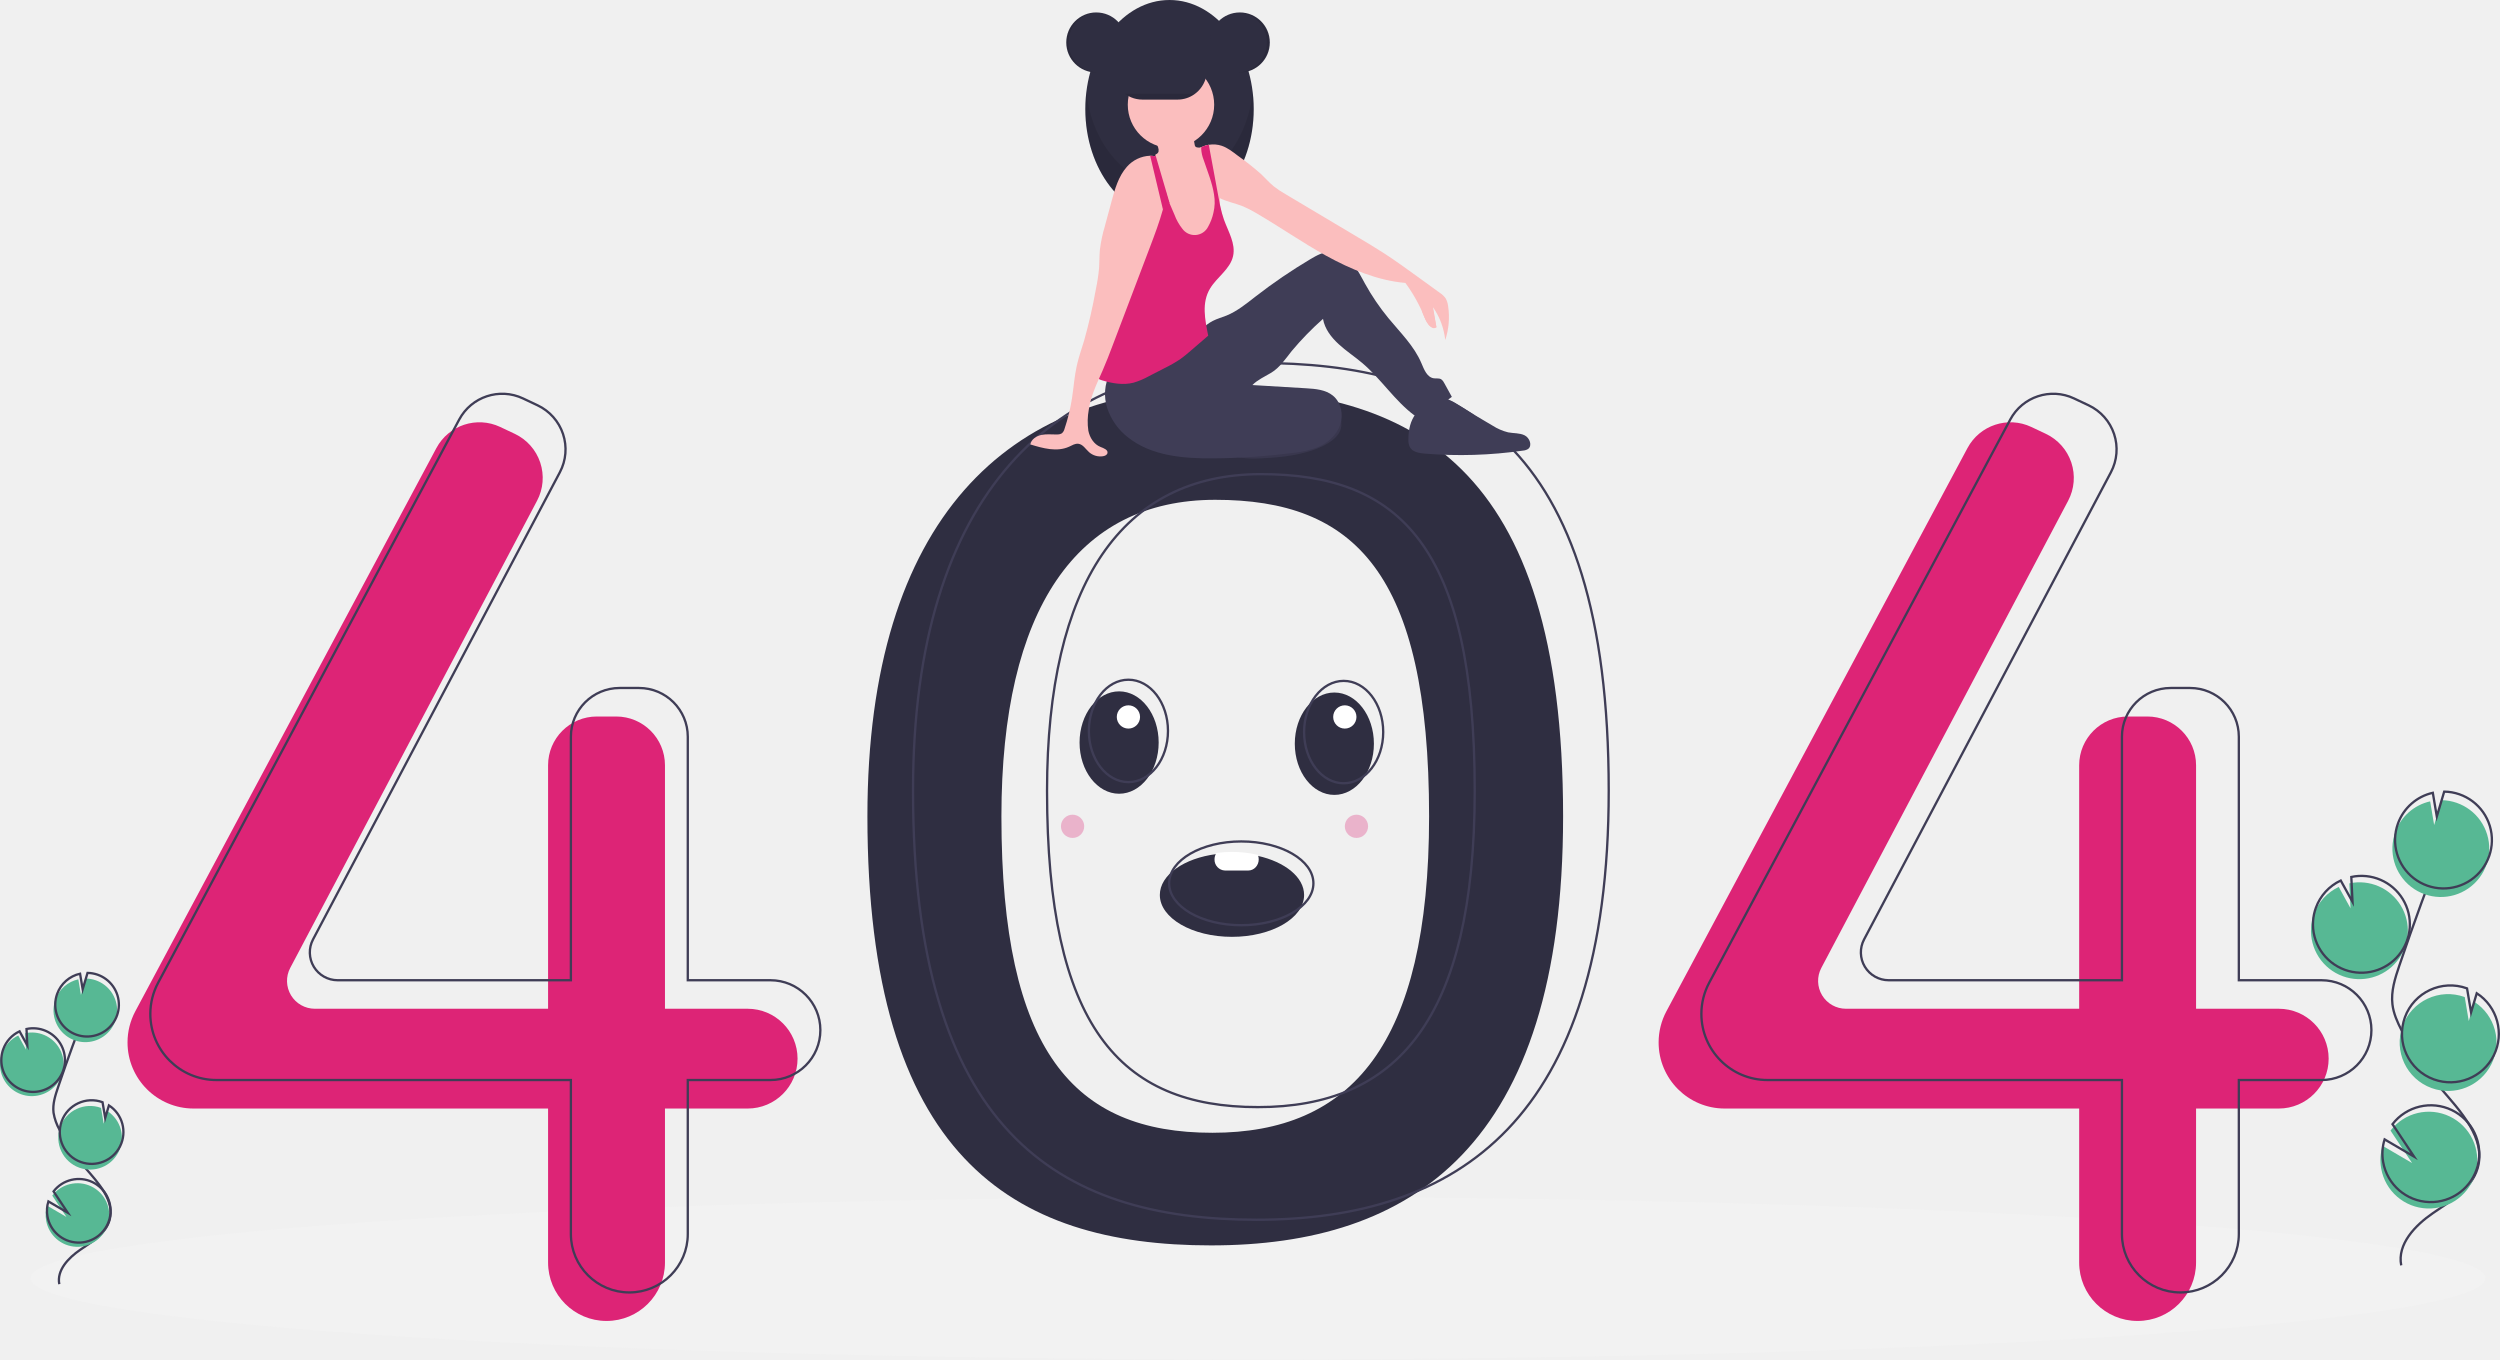
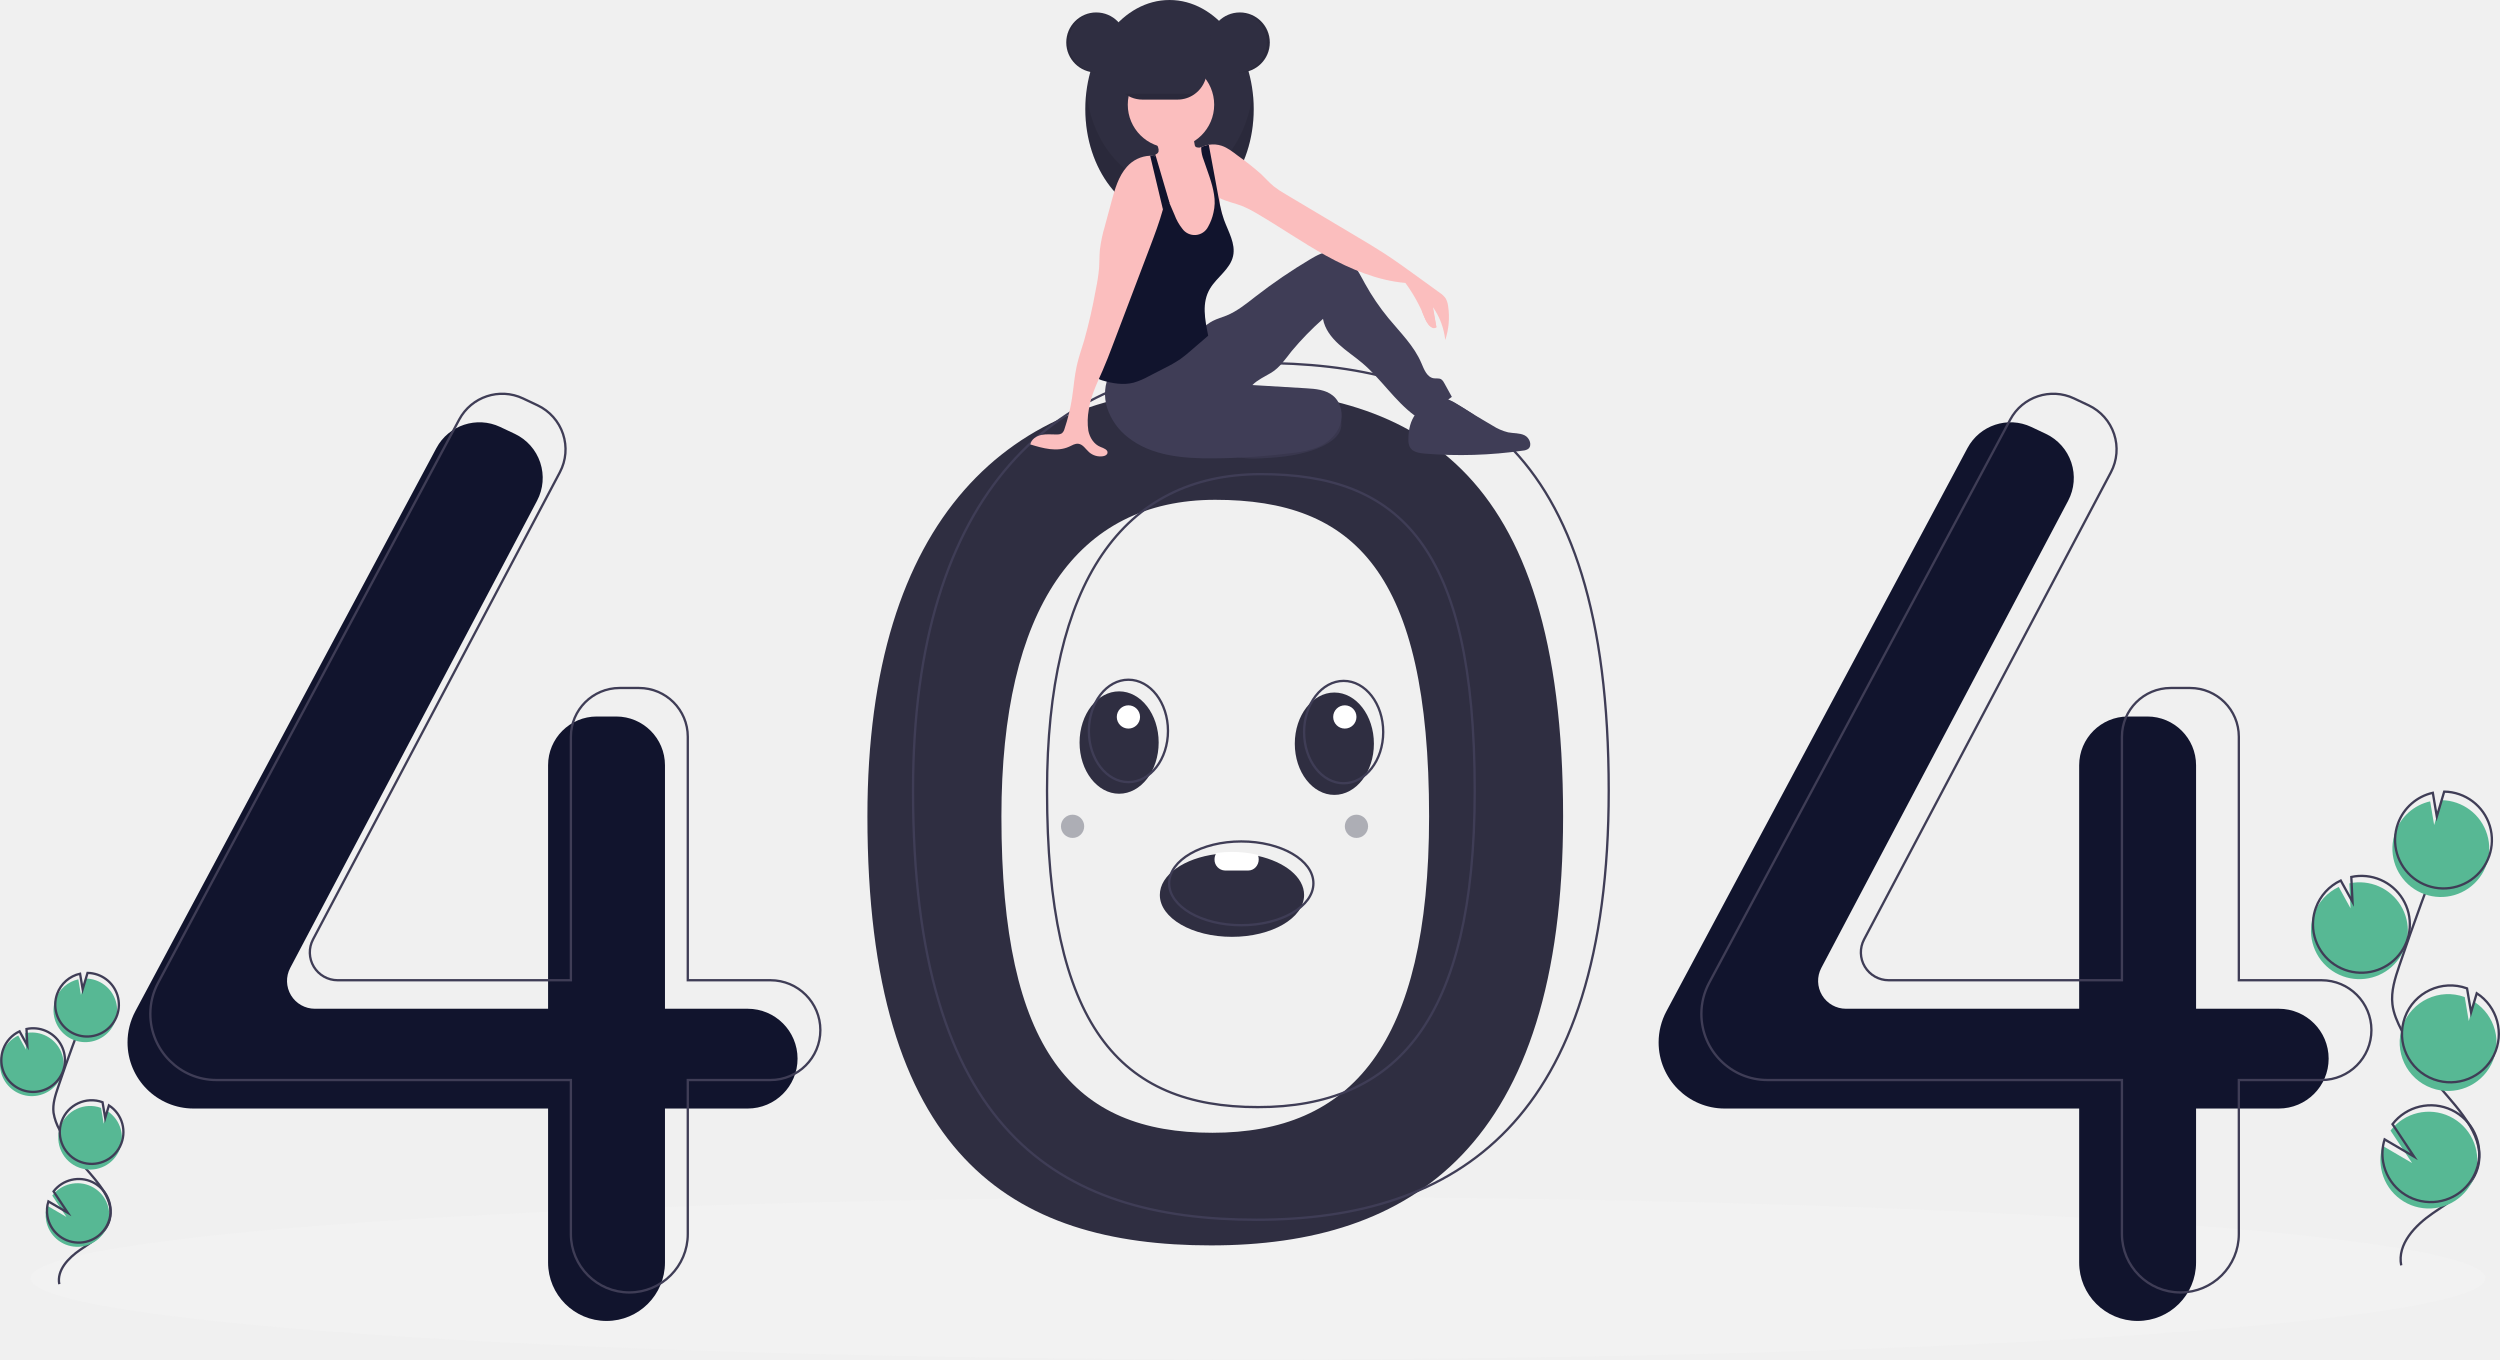
<svg xmlns="http://www.w3.org/2000/svg" id="fd59ce54-f850-4dfc-bc34-dd7d379d600e" data-name="Layer 1" width="1074.392" height="584.231" viewBox="0 0 1074.392 584.231">
  <ellipse cx="540.643" cy="549.309" rx="527.5" ry="34.922" fill="#f2f2f2" />
  <path d="M583.48,324.894c-85.944,0-147.651,55.139-147.651,183.798,0,145.813,61.707,184.411,147.651,184.411s151.327-42.274,151.327-184.411C734.807,356.753,669.424,324.894,583.48,324.894Zm.565,319.808c-59.527,0-90.626-34.923-90.626-135.916,0-89.112,32.372-136.105,91.899-136.105s91.899,30.868,91.899,136.105C677.217,607.234,643.572,644.703,584.045,644.703Z" transform="translate(-63.054 -157.8845)" fill="#2f2e41" />
-   <path d="M384.365,591.401H348.831V486.762A20.956,20.956,0,0,0,327.875,465.806h-8.326a20.956,20.956,0,0,0-20.956,20.956V591.401H198.363a11.963,11.963,0,0,1-10.578-17.552l106.082-200.78A20.956,20.956,0,0,0,284.287,344.33l-6.262-2.957a20.956,20.956,0,0,0-27.429,9.07L121.214,592.475a28.416,28.416,0,0,0-3.356,13.396v0a28.416,28.416,0,0,0,28.416,28.416H298.593v66.167a25.119,25.119,0,0,0,25.119,25.119h0a25.119,25.119,0,0,0,25.119-25.119V634.287h35.534a21.443,21.443,0,0,0,21.443-21.443v0A21.443,21.443,0,0,0,384.365,591.401Z" transform="translate(-63.054 -157.8845)" fill="#dd2476" />
-   <path d="M1042.362,591.401h-35.534V486.762A20.956,20.956,0,0,0,985.872,465.806h-8.326a20.956,20.956,0,0,0-20.956,20.956V591.401H856.359a11.963,11.963,0,0,1-10.578-17.552L951.864,373.069A20.956,20.956,0,0,0,942.284,344.33l-6.262-2.957a20.956,20.956,0,0,0-27.429,9.07L779.211,592.475a28.416,28.416,0,0,0-3.356,13.396v0a28.416,28.416,0,0,0,28.416,28.416H956.589v66.167a25.119,25.119,0,0,0,25.119,25.119h0a25.119,25.119,0,0,0,25.119-25.119V634.287h35.534a21.443,21.443,0,0,0,21.443-21.443v0A21.443,21.443,0,0,0,1042.362,591.401Z" transform="translate(-63.054 -157.8845)" fill="#dd2476" />
+   <path d="M384.365,591.401H348.831V486.762A20.956,20.956,0,0,0,327.875,465.806h-8.326a20.956,20.956,0,0,0-20.956,20.956V591.401H198.363a11.963,11.963,0,0,1-10.578-17.552l106.082-200.78A20.956,20.956,0,0,0,284.287,344.33l-6.262-2.957a20.956,20.956,0,0,0-27.429,9.07L121.214,592.475a28.416,28.416,0,0,0-3.356,13.396v0a28.416,28.416,0,0,0,28.416,28.416H298.593v66.167a25.119,25.119,0,0,0,25.119,25.119h0a25.119,25.119,0,0,0,25.119-25.119V634.287h35.534a21.443,21.443,0,0,0,21.443-21.443v0A21.443,21.443,0,0,0,384.365,591.401Z" transform="translate(-63.054 -157.8845)" fill="#11142d" />
+   <path d="M1042.362,591.401h-35.534V486.762A20.956,20.956,0,0,0,985.872,465.806h-8.326a20.956,20.956,0,0,0-20.956,20.956V591.401H856.359a11.963,11.963,0,0,1-10.578-17.552L951.864,373.069A20.956,20.956,0,0,0,942.284,344.33l-6.262-2.957a20.956,20.956,0,0,0-27.429,9.07L779.211,592.475a28.416,28.416,0,0,0-3.356,13.396v0a28.416,28.416,0,0,0,28.416,28.416H956.589v66.167a25.119,25.119,0,0,0,25.119,25.119h0a25.119,25.119,0,0,0,25.119-25.119V634.287h35.534a21.443,21.443,0,0,0,21.443-21.443v0A21.443,21.443,0,0,0,1042.362,591.401Z" transform="translate(-63.054 -157.8845)" fill="#11142d" />
  <path d="M394.168,579.148H358.634V474.509a20.956,20.956,0,0,0-20.956-20.956h-8.326a20.956,20.956,0,0,0-20.956,20.956V579.148H208.165a11.963,11.963,0,0,1-10.578-17.552L303.67,360.816a20.956,20.956,0,0,0-9.58-28.739l-6.262-2.957a20.956,20.956,0,0,0-27.429,9.07L131.017,580.222a28.416,28.416,0,0,0-3.356,13.396v0a28.416,28.416,0,0,0,28.416,28.416H308.395v66.167a25.119,25.119,0,0,0,25.119,25.119h0a25.119,25.119,0,0,0,25.119-25.119V622.034h35.534a21.443,21.443,0,0,0,21.443-21.443v0A21.443,21.443,0,0,0,394.168,579.148Z" transform="translate(-63.054 -157.8845)" fill="none" stroke="#3f3d56" stroke-miterlimit="10" />
  <path d="M1060.742,579.148h-35.534V474.509a20.956,20.956,0,0,0-20.956-20.956H995.925a20.956,20.956,0,0,0-20.956,20.956V579.148H874.739a11.963,11.963,0,0,1-10.578-17.552L970.244,360.816a20.956,20.956,0,0,0-9.58-28.739l-6.262-2.957a20.956,20.956,0,0,0-27.429,9.07L797.59,580.222a28.416,28.416,0,0,0-3.356,13.396v0a28.416,28.416,0,0,0,28.416,28.416H974.969v66.167a25.119,25.119,0,0,0,25.119,25.119h0a25.119,25.119,0,0,0,25.119-25.119V622.034h35.534a21.443,21.443,0,0,0,21.443-21.443v0A21.443,21.443,0,0,0,1060.742,579.148Z" transform="translate(-63.054 -157.8845)" fill="none" stroke="#3f3d56" stroke-miterlimit="10" />
  <path d="M603.085,313.866c-85.944,0-147.651,55.139-147.651,183.798,0,145.813,61.707,184.411,147.651,184.411s151.327-42.274,151.327-184.411C754.412,345.725,689.029,313.866,603.085,313.866Zm.565,319.808c-59.527,0-90.626-34.923-90.626-135.916,0-89.112,32.372-136.105,91.899-136.105s91.899,30.868,91.899,136.105C696.822,596.206,663.177,633.675,603.65,633.675Z" transform="translate(-63.054 -157.8845)" fill="none" stroke="#3f3d56" stroke-miterlimit="10" />
  <circle cx="471.141" cy="18.25" r="12.901" fill="#2f2e41" />
  <ellipse cx="502.607" cy="46.885" rx="36.186" ry="46.885" fill="#2f2e41" />
  <path d="M565.661,237.494c-18.128,0-33.141-17.271-35.776-39.805a60.976,60.976,0,0,0-.41,7.08c0,25.894,16.201,46.885,36.186,46.885s36.186-20.991,36.186-46.885a60.976,60.976,0,0,0-.41-7.08C598.803,220.224,583.789,237.494,565.661,237.494Z" transform="translate(-63.054 -157.8845)" opacity="0.1" />
  <path d="M639.296,342.073c-.777,3.193-4.128,5.751-7.839,7.538-7.802,3.757-17.425,4.878-26.76,5.254a45.176,45.176,0,0,1-7.144-.132,20.537,20.537,0,0,1-12.251-5.631,1.681,1.681,0,0,1,.044-2.844c4.969-5.459,13.262-8.806,21.616-11.216,6.334-1.827,17.381-6.561,24.29-5.922C637.944,329.739,640.277,338.041,639.296,342.073Z" transform="translate(-63.054 -157.8845)" fill="#3f3d56" />
  <path d="M639.296,342.073c-.777,3.193-4.128,5.751-7.839,7.538-7.802,3.757-17.425,4.878-26.76,5.254a45.176,45.176,0,0,1-7.144-.132,20.537,20.537,0,0,1-12.251-5.631,1.681,1.681,0,0,1,.044-2.844c4.969-5.459,13.262-8.806,21.616-11.216,6.334-1.827,17.381-6.561,24.29-5.922C637.944,329.739,640.277,338.041,639.296,342.073Z" transform="translate(-63.054 -157.8845)" opacity="0.1" />
  <path d="M540.098,318.206a19.77,19.77,0,0,0-1.199,15.075,26.339,26.339,0,0,0,8.829,12.497c10.095,8.092,23.988,9.205,36.925,9.093a284.649,284.649,0,0,0,33.905-2.324,40.538,40.538,0,0,0,11.001-2.554c4.222-1.827,7.933-5.178,9.436-9.526s.436-9.672-3.134-12.574c-3.137-2.55-7.463-2.9-11.498-3.143l-23.088-1.387c2.281-2.308,5.318-3.614,8.096-5.292,3.685-2.226,6.134-5.965,8.813-9.335a129.001,129.001,0,0,1,13.439-13.817c.751,4.31,3.478,7.85,6.687,10.824s6.908,5.368,10.244,8.2c8.079,6.858,13.896,16.167,22.392,22.5a43.829,43.829,0,0,0,16.049-8.012l-3.302-5.981a3.94,3.94,0,0,0-1.245-1.553c-.935-.575-2.14-.279-3.225-.441-2.901-.435-4.168-3.784-5.306-6.487-3.125-7.422-9.108-13.18-14.218-19.404a98.009,98.009,0,0,1-9.996-14.723c-1.717-3.102-3.288-6.331-5.617-9.003s-5.594-4.773-9.139-4.781c-3.132-.007-6.021,1.584-8.714,3.183a230.477,230.477,0,0,0-23.63,16.099c-3.944,3.062-7.863,6.296-12.489,8.174-1.947.79-4,1.331-5.869,2.292-3.273,1.684-5.757,4.534-8.431,7.064C566.277,311.892,553.219,317.738,540.098,318.206Z" transform="translate(-63.054 -157.8845)" fill="#3f3d56" />
  <path d="M588.374,253.983a23.774,23.774,0,0,1-1.734,8.033,10.045,10.045,0,0,1-5.768,5.573,12.375,12.375,0,0,1-5.623.182,10.882,10.882,0,0,1-4.582-1.561c-2.165-1.488-3.244-4.144-3.637-6.743-.393-2.596-.217-5.249-.469-7.863a42.944,42.944,0,0,0-1.202-6.255c-.17-.683-.343-1.362-.513-2.042-.167-.68-.33-1.359-.481-2.039-.138-.639-.267-1.281-.378-1.926-.091-.544-.173-1.092-.233-1.643a18.423,18.423,0,0,0-.809-4.811,14.607,14.607,0,0,0-1.687-2.854c-.286-.409-.563-.818-.818-1.243a5.89,5.89,0,0,1-.972-3.748,3.286,3.286,0,0,1,.148-.601c.025-.076.053-.151.085-.223A1.802,1.802,0,0,0,560.932,223.07a3.433,3.433,0,0,0-.148-1.778,11.318,11.318,0,0,0-.96-2.288c-.264-.478-1.161-1.34-1.167-1.888-.013-1.101,2.14-1.989,3.011-2.423a16.796,16.796,0,0,1,8.597-1.743c1.904.129,3.968.714,5.019,2.31.944,1.438.818,3.301,1.221,4.972a1.471,1.471,0,0,0,.299.664,1.341,1.341,0,0,0,.739.34,4.549,4.549,0,0,0,1.416.057h.003a2.931,2.931,0,0,0,.371-.054,4.957,4.957,0,0,0,2.033-.878q.585-.156,1.18-.255a.251.251,0,0,0,.047-.009c1.576,4.975,1.781,10.308,3.071,15.374.639,2.52,1.554,5.009,1.683,7.602.009.113.013.23.016.346.019.834-.047,1.674-.013,2.505a6.981,6.981,0,0,0,.126,1.114,15.611,15.611,0,0,0,.525,1.743l.009.028c.06.183.116.368.164.554.035.135.066.267.091.403l.003.009A14.938,14.938,0,0,1,588.374,253.983Z" transform="translate(-63.054 -157.8845)" fill="#fbbebe" />
  <circle cx="503.237" cy="44.997" r="18.565" fill="#fbbebe" />
  <path d="M684.157,304.033a30.445,30.445,0,0,0-5.236-14.103q.722,4.295,1.447,8.587a3.214,3.214,0,0,1-3.367-1.035,10.337,10.337,0,0,1-1.765-3.276,67.466,67.466,0,0,0-8.21-14.736c-11.819-.985-23.502-5.884-33.896-11.595-10.396-5.708-20.126-12.552-30.384-18.502a43.573,43.573,0,0,0-5.544-2.832c-3.21-1.287-6.812-1.954-9.855-3.468-.204-.101-.409-.208-.61-.318a12.578,12.578,0,0,1-1.945-1.306,10.344,10.344,0,0,1-.931-.856,20.351,20.351,0,0,1-3.559-5.953c-1.633-3.612-2.215-7.97-3.845-11.583a11.203,11.203,0,0,1,2.502-1.765h.003c.132-.069.264-.135.4-.198a11.94,11.94,0,0,1,2.004-.733q.585-.156,1.18-.255a.251.251,0,0,0,.047-.009,11.566,11.566,0,0,1,5.491.434c2.587.875,4.767,2.621,6.941,4.273a114.02,114.02,0,0,1,10.148,8.049c1.794,1.718,3.43,3.606,5.359,5.167a42.144,42.144,0,0,0,5.057,3.351q15.656,9.327,31.315,18.65c3.534,2.105,7.07,4.21,10.526,6.438,5.249,3.386,10.308,7.055,15.365,10.721q4.47,3.238,8.936,6.479a9.728,9.728,0,0,1,2.533,2.341,8.472,8.472,0,0,1,1.123,3.433A31.387,31.387,0,0,1,684.157,304.033Z" transform="translate(-63.054 -157.8845)" fill="#fbbebe" />
-   <path d="M592.977,267.944c-1.252,5.617-6.929,9.012-9.896,13.946-3.688,6.123-2.184,13.241-.799,20.255q-3.795,3.271-7.593,6.542c-1.397,1.199-2.794,2.404-4.298,3.464a57.351,57.351,0,0,1-6.86,3.94q-3.361,1.728-6.721,3.458a32.128,32.128,0,0,1-6.58,2.788c-4.415,1.133-9.103.34-13.471-.972a6.088,6.088,0,0,1-1.473-.601,2.394,2.394,0,0,1-.699-.632,3.911,3.911,0,0,1-.444-2.539c.444-7.351,2.24-14.547,4.031-21.69a85.26,85.26,0,0,1,3.848-12.577,85.077,85.077,0,0,1,5.415-10.151,68.368,68.368,0,0,1,7.929-11.514,18.479,18.479,0,0,0,3.675-4.739c1.117-2.549.686-5.472.913-8.247a17.148,17.148,0,0,1,1.633-6.007v-.003a17.093,17.093,0,0,1,1.743-2.882q.458,1.067.916,2.13.302.699.598,1.394.387.897.768,1.787,1.1,2.558,2.196,5.113a21.59,21.59,0,0,0,3.335,5.944,6.499,6.499,0,0,0,11.123-.853,21.261,21.261,0,0,0,2.272-6.013,19.215,19.215,0,0,0,.252-7.835c-.758-5.009-2.889-10.126-4.437-14.78a14.945,14.945,0,0,1-1.079-4.871,3.351,3.351,0,0,1,.057-.56c.009-.047.019-.098.028-.145a11.94,11.94,0,0,1,2.004-.733q.585-.156,1.18-.255,2.044,11.064,4.094,22.127c.032.173.066.346.098.522.195,1.057.393,2.115.614,3.169.198.957.412,1.91.651,2.857l.009.028c.082.321.167.639.255.957l.003.009c.242.868.513,1.731.818,2.58C590.938,257.475,594.164,262.629,592.977,267.944Z" transform="translate(-63.054 -157.8845)" fill="#dd2476" />
+   <path d="M592.977,267.944c-1.252,5.617-6.929,9.012-9.896,13.946-3.688,6.123-2.184,13.241-.799,20.255q-3.795,3.271-7.593,6.542c-1.397,1.199-2.794,2.404-4.298,3.464a57.351,57.351,0,0,1-6.86,3.94q-3.361,1.728-6.721,3.458a32.128,32.128,0,0,1-6.58,2.788c-4.415,1.133-9.103.34-13.471-.972a6.088,6.088,0,0,1-1.473-.601,2.394,2.394,0,0,1-.699-.632,3.911,3.911,0,0,1-.444-2.539c.444-7.351,2.24-14.547,4.031-21.69a85.26,85.26,0,0,1,3.848-12.577,85.077,85.077,0,0,1,5.415-10.151,68.368,68.368,0,0,1,7.929-11.514,18.479,18.479,0,0,0,3.675-4.739c1.117-2.549.686-5.472.913-8.247a17.148,17.148,0,0,1,1.633-6.007v-.003a17.093,17.093,0,0,1,1.743-2.882q.458,1.067.916,2.13.302.699.598,1.394.387.897.768,1.787,1.1,2.558,2.196,5.113a21.59,21.59,0,0,0,3.335,5.944,6.499,6.499,0,0,0,11.123-.853,21.261,21.261,0,0,0,2.272-6.013,19.215,19.215,0,0,0,.252-7.835c-.758-5.009-2.889-10.126-4.437-14.78a14.945,14.945,0,0,1-1.079-4.871,3.351,3.351,0,0,1,.057-.56c.009-.047.019-.098.028-.145a11.94,11.94,0,0,1,2.004-.733q.585-.156,1.18-.255,2.044,11.064,4.094,22.127c.032.173.066.346.098.522.195,1.057.393,2.115.614,3.169.198.957.412,1.91.651,2.857l.009.028c.082.321.167.639.255.957l.003.009c.242.868.513,1.731.818,2.58C590.938,257.475,594.164,262.629,592.977,267.944Z" transform="translate(-63.054 -157.8845)" fill="#11142d" />
  <path d="M668.321,346.877a6.583,6.583,0,0,0,.61,3.143c1.162,2.124,3.95,2.606,6.362,2.805a188.377,188.377,0,0,0,42.266-1.288,4.886,4.886,0,0,0,2.151-.668c1.99-1.395.763-4.795-1.41-5.884s-4.751-.826-7.135-1.297a22.479,22.479,0,0,1-6.678-2.896q-7.252-4.167-14.293-8.688c-2.795-1.795-6.093-3.71-9.24-2.646C672.43,332.343,668.265,337.681,668.321,346.877Z" transform="translate(-63.054 -157.8845)" fill="#3f3d56" />
  <path d="M564.437,240.874v.003c-.022.132-.044.261-.072.39-.035.214-.076.431-.116.645-.39,1.998-.868,3.987-1.419,5.963-1.51,5.459-3.534,10.831-5.541,16.123q-8.081,21.287-16.164,42.577c-1.359,3.575-2.716,7.152-4.261,10.654-.516,1.167-1.048,2.344-1.576,3.534-1.894,4.257-3.713,8.653-4.317,13.184a27.45,27.45,0,0,0-.192,9.04c.604,2.97,2.407,5.872,5.23,6.97,1.378.538,3.351,1.259,2.974,2.69-.204.787-1.098,1.171-1.901,1.303a7.312,7.312,0,0,1-5.966-1.718c-1.507-1.337-2.665-3.417-4.67-3.641-1.388-.151-2.665.68-3.936,1.262-5.186,2.369-11.227.711-16.674-.972.428-2.206,2.643-3.66,4.843-4.1,2.199-.444,4.474-.129,6.718-.189a3.51,3.51,0,0,0,2.042-.525,3.705,3.705,0,0,0,1.101-1.882,78.964,78.964,0,0,0,3.213-13.147c.724-4.666,1.026-9.405,2.058-14.015.802-3.597,2.042-7.08,3.106-10.61a224.682,224.682,0,0,0,5.06-22.077,78.02,78.02,0,0,0,1.425-9.368c.179-2.612.094-5.236.346-7.838a60.888,60.888,0,0,1,2.111-9.997q1.444-5.348,2.885-10.689c1.425-5.271,2.955-10.746,6.567-14.843a13.962,13.962,0,0,1,10.028-4.789,9.882,9.882,0,0,1,2.13.23c.116.028.233.057.349.088a8.634,8.634,0,0,1,2.174.9c1.114-.708,1.68-.459,2.42.632a6.973,6.973,0,0,1,.881,3.795A52.424,52.424,0,0,1,564.437,240.874Z" transform="translate(-63.054 -157.8845)" fill="#fbbebe" />
-   <path d="M565.661,245.046l-.047.047-.255.255-2.53,2.527-1.24-5.208-4.251-17.854a9.882,9.882,0,0,1,2.13.23,3.286,3.286,0,0,1,.148-.601l.201.689,1.441,4.902,2.728,9.308.45,1.532v.003Z" transform="translate(-63.054 -157.8845)" fill="#dd2476" />
+   <path d="M565.661,245.046l-.047.047-.255.255-2.53,2.527-1.24-5.208-4.251-17.854a9.882,9.882,0,0,1,2.13.23,3.286,3.286,0,0,1,.148-.601l.201.689,1.441,4.902,2.728,9.308.45,1.532v.003Z" transform="translate(-63.054 -157.8845)" fill="#11142d" />
  <path d="M581.715,188.087a12.582,12.582,0,0,1-3.7,8.896,12.314,12.314,0,0,1-1.36,1.176,12.528,12.528,0,0,1-7.536,2.524H554.023a12.59,12.59,0,0,1,0-25.18h15.096A12.629,12.629,0,0,1,581.715,188.087Z" transform="translate(-63.054 -157.8845)" fill="#2f2e41" />
  <circle cx="532.815" cy="18.25" r="12.901" fill="#2f2e41" />
  <path d="M595.554,163.234c-.158,0-.315.006-.472.012a12.898,12.898,0,0,1,0,25.778c.157.006.314.012.472.012a12.901,12.901,0,1,0,0-25.802Z" transform="translate(-63.054 -157.8845)" opacity="0.1" />
  <path d="M534.195,163.234c.158,0,.315.006.472.012a12.898,12.898,0,0,0,0,25.778c-.157.006-.314.012-.472.012a12.901,12.901,0,0,1,0-25.802Z" transform="translate(-63.054 -157.8845)" opacity="0.1" />
  <path d="M576.655,198.159a12.528,12.528,0,0,1-7.536,2.524H554.023a12.528,12.528,0,0,1-7.536-2.524Z" transform="translate(-63.054 -157.8845)" opacity="0.1" />
  <path d="M674.14,291.64s3.252,9.372,6.229,6.876L677.996,286.267Z" transform="translate(-63.054 -157.8845)" fill="#fbbebe" />
  <path d="M1069.918,577.434a20.813,20.813,0,1,0,2.772-39.915l.521,10.712-5.068-9.18a20.734,20.734,0,0,0-10.684,11.723,20.408,20.408,0,0,0-1.197,5.63A20.809,20.809,0,0,0,1069.918,577.434Z" transform="translate(-63.054 -157.8845)" fill="#57b894" />
  <path d="M1094.995,701.678c-1.789-9.11,5.963-17.187,13.621-22.437s16.605-10.408,19.218-19.317c3.755-12.804-7.43-24.53-16.136-34.642a125.3,125.3,0,0,1-16.524-24.557c-1.811-3.533-3.476-7.225-3.952-11.166-.686-5.675,1.137-11.323,2.974-16.737q9.179-27.052,19.628-53.65" transform="translate(-63.054 -157.8845)" fill="none" stroke="#3f3d56" stroke-miterlimit="10" />
  <path d="M1070.775,574.676a20.813,20.813,0,1,0,2.772-39.915l.521,10.712-5.068-9.18a20.734,20.734,0,0,0-10.684,11.723,20.408,20.408,0,0,0-1.197,5.63A20.809,20.809,0,0,0,1070.775,574.676Z" transform="translate(-63.054 -157.8845)" fill="none" stroke="#3f3d56" stroke-miterlimit="10" />
  <path d="M1092.451,515.473a20.788,20.788,0,0,1,14.98-13.198l1.714,10.184,3.177-10.696a20.81,20.81,0,1,1-19.871,13.71Z" transform="translate(-63.054 -157.8845)" fill="#57b894" />
  <path d="M1093.594,511.795a20.788,20.788,0,0,1,14.98-13.198l1.714,10.184,3.177-10.696a20.81,20.81,0,1,1-19.871,13.71Z" transform="translate(-63.054 -157.8845)" fill="none" stroke="#3f3d56" stroke-miterlimit="10" />
  <path d="M1108.045,625.489a20.81,20.81,0,0,0,18.419-37.023l-2.441,8.219-1.731-10.304a.362.362,0,0,0-.053-.02,20.811,20.811,0,1,0-14.194,39.127Z" transform="translate(-63.054 -157.8845)" fill="#57b894" />
  <path d="M1109.035,621.764a20.81,20.81,0,0,0,18.419-37.023l-2.441,8.219-1.731-10.304a.362.362,0,0,0-.053-.02,20.811,20.811,0,1,0-14.194,39.127Z" transform="translate(-63.054 -157.8845)" fill="none" stroke="#3f3d56" stroke-miterlimit="10" />
  <path d="M1086.378,660.051a20.801,20.801,0,1,0,4.011-16.297l9.273,13.957-12.67-7.408A20.616,20.616,0,0,0,1086.378,660.051Z" transform="translate(-63.054 -157.8845)" fill="#57b894" />
  <path d="M1087.235,657.294a20.801,20.801,0,1,0,4.011-16.297l9.273,13.957-12.67-7.408A20.616,20.616,0,0,0,1087.235,657.294Z" transform="translate(-63.054 -157.8845)" fill="none" stroke="#3f3d56" stroke-miterlimit="10" />
  <path d="M72.061,628.133a13.674,13.674,0,1,0,1.821-26.225l.342,7.038-3.33-6.032a13.623,13.623,0,0,0-7.019,7.702,13.409,13.409,0,0,0-.787,3.699A13.672,13.672,0,0,0,72.061,628.133Z" transform="translate(-63.054 -157.8845)" fill="#57b894" />
  <path d="M88.538,709.763c-1.175-5.986,3.918-11.292,8.949-14.741s10.91-6.838,12.626-12.692c2.467-8.412-4.882-16.117-10.601-22.76A82.324,82.324,0,0,1,88.656,643.436a22.21,22.21,0,0,1-2.597-7.336c-.451-3.729.747-7.439,1.954-10.996q6.031-17.773,12.896-35.249" transform="translate(-63.054 -157.8845)" fill="none" stroke="#3f3d56" stroke-miterlimit="10" />
  <path d="M72.625,626.321a13.674,13.674,0,1,0,1.821-26.225l.342,7.038L71.458,601.103a13.623,13.623,0,0,0-7.019,7.702,13.409,13.409,0,0,0-.787,3.699A13.672,13.672,0,0,0,72.625,626.321Z" transform="translate(-63.054 -157.8845)" fill="none" stroke="#3f3d56" stroke-miterlimit="10" />
  <path d="M86.866,587.423a13.658,13.658,0,0,1,9.842-8.671l1.126,6.691,2.087-7.027a13.673,13.673,0,1,1-13.055,9.007Z" transform="translate(-63.054 -157.8845)" fill="#57b894" />
  <path d="M87.617,585.007a13.658,13.658,0,0,1,9.842-8.671l1.126,6.691L100.673,576a13.673,13.673,0,1,1-13.055,9.007Z" transform="translate(-63.054 -157.8845)" fill="none" stroke="#3f3d56" stroke-miterlimit="10" />
  <path d="M97.112,659.706a13.673,13.673,0,0,0,12.102-24.325l-1.604,5.4-1.137-6.77a.238.238,0,0,0-.035-.013,13.673,13.673,0,1,0-9.326,25.707Z" transform="translate(-63.054 -157.8845)" fill="#57b894" />
  <path d="M97.762,657.259a13.673,13.673,0,0,0,12.102-24.325l-1.604,5.4-1.137-6.77a.238.238,0,0,0-.035-.013,13.673,13.673,0,1,0-9.326,25.707Z" transform="translate(-63.054 -157.8845)" fill="none" stroke="#3f3d56" stroke-miterlimit="10" />
  <path d="M82.876,682.414a13.667,13.667,0,1,0,2.635-10.708l6.092,9.17-8.324-4.867A13.545,13.545,0,0,0,82.876,682.414Z" transform="translate(-63.054 -157.8845)" fill="#57b894" />
  <path d="M83.439,680.602a13.667,13.667,0,1,0,2.635-10.708l6.092,9.17-8.324-4.867A13.545,13.545,0,0,0,83.439,680.602Z" transform="translate(-63.054 -157.8845)" fill="none" stroke="#3f3d56" stroke-miterlimit="10" />
  <ellipse cx="480.946" cy="319.115" rx="17" ry="22" fill="#2f2e41" />
  <ellipse cx="573.446" cy="319.615" rx="17" ry="22" fill="#2f2e41" />
  <path d="M623.5,542.5c0,9.94-13.88,18-31,18s-31-8.06-31-18c0-8.61,10.41-15.81,24.32-17.57a50.104,50.104,0,0,1,6.68-.43,50.699,50.699,0,0,1,11.13,1.2C615.25,528.29,623.5,534.84,623.5,542.5Z" transform="translate(-63.054 -157.8845)" fill="#2f2e41" />
  <ellipse cx="484.946" cy="314.115" rx="17" ry="22" fill="none" stroke="#3f3d56" stroke-miterlimit="10" />
  <ellipse cx="577.446" cy="314.615" rx="17" ry="22" fill="none" stroke="#3f3d56" stroke-miterlimit="10" />
  <ellipse cx="533.446" cy="379.615" rx="31" ry="18" fill="none" stroke="#3f3d56" stroke-miterlimit="10" />
  <path d="M604,527.2a4.937,4.937,0,0,1-1.32,3.392A4.339,4.339,0,0,1,599.5,532h-10a4.664,4.664,0,0,1-4.5-4.8,4.905,4.905,0,0,1,.82-2.741A47.02,47.02,0,0,1,592.5,524a47.665,47.665,0,0,1,11.13,1.28A5.067,5.067,0,0,1,604,527.2Z" transform="translate(-63.054 -157.8845)" fill="#fff" />
  <circle cx="484.946" cy="308.115" r="5" fill="#fff" />
  <circle cx="577.946" cy="308.115" r="5" fill="#fff" />
-   <circle cx="582.946" cy="355.115" r="5" fill="#dd2476" opacity="0.3" />
-   <circle cx="460.946" cy="355.115" r="5" fill="#dd2476" opacity="0.3" />
+   <circle cx="582.946" cy="355.115" r="5" fill="#11142d" opacity="0.3" />
+   <circle cx="460.946" cy="355.115" r="5" fill="#11142d" opacity="0.3" />
</svg>
